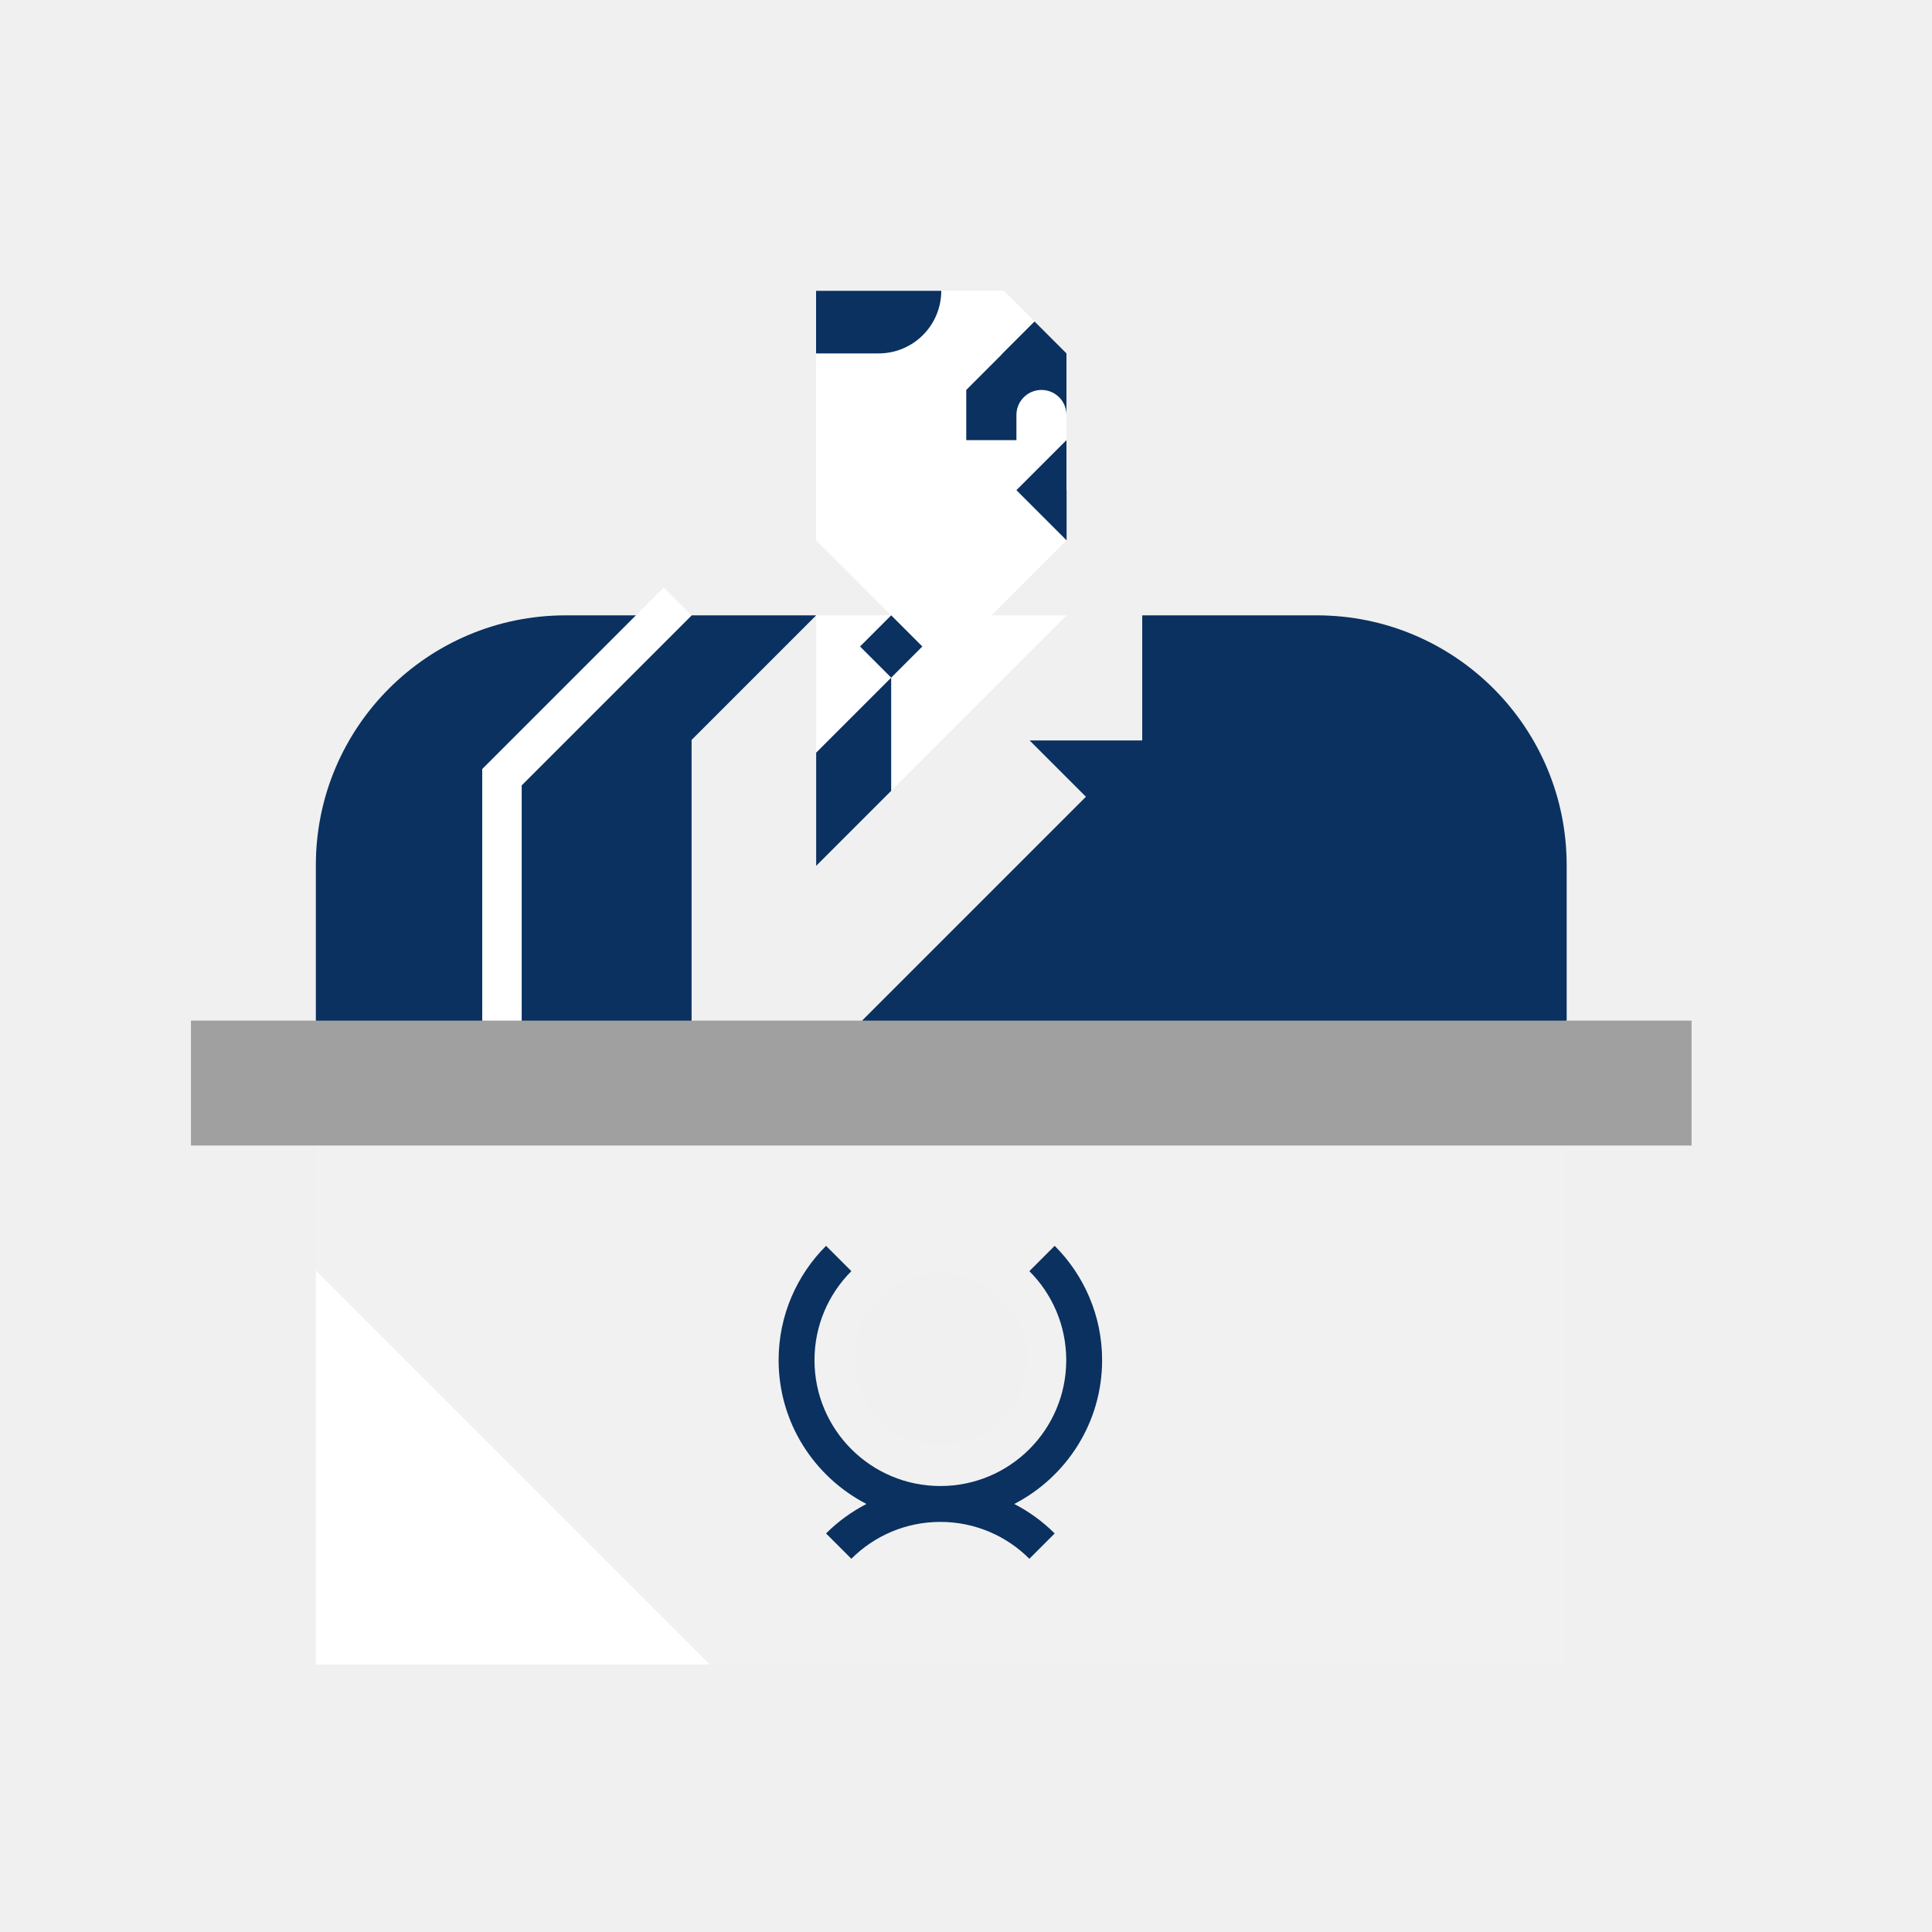
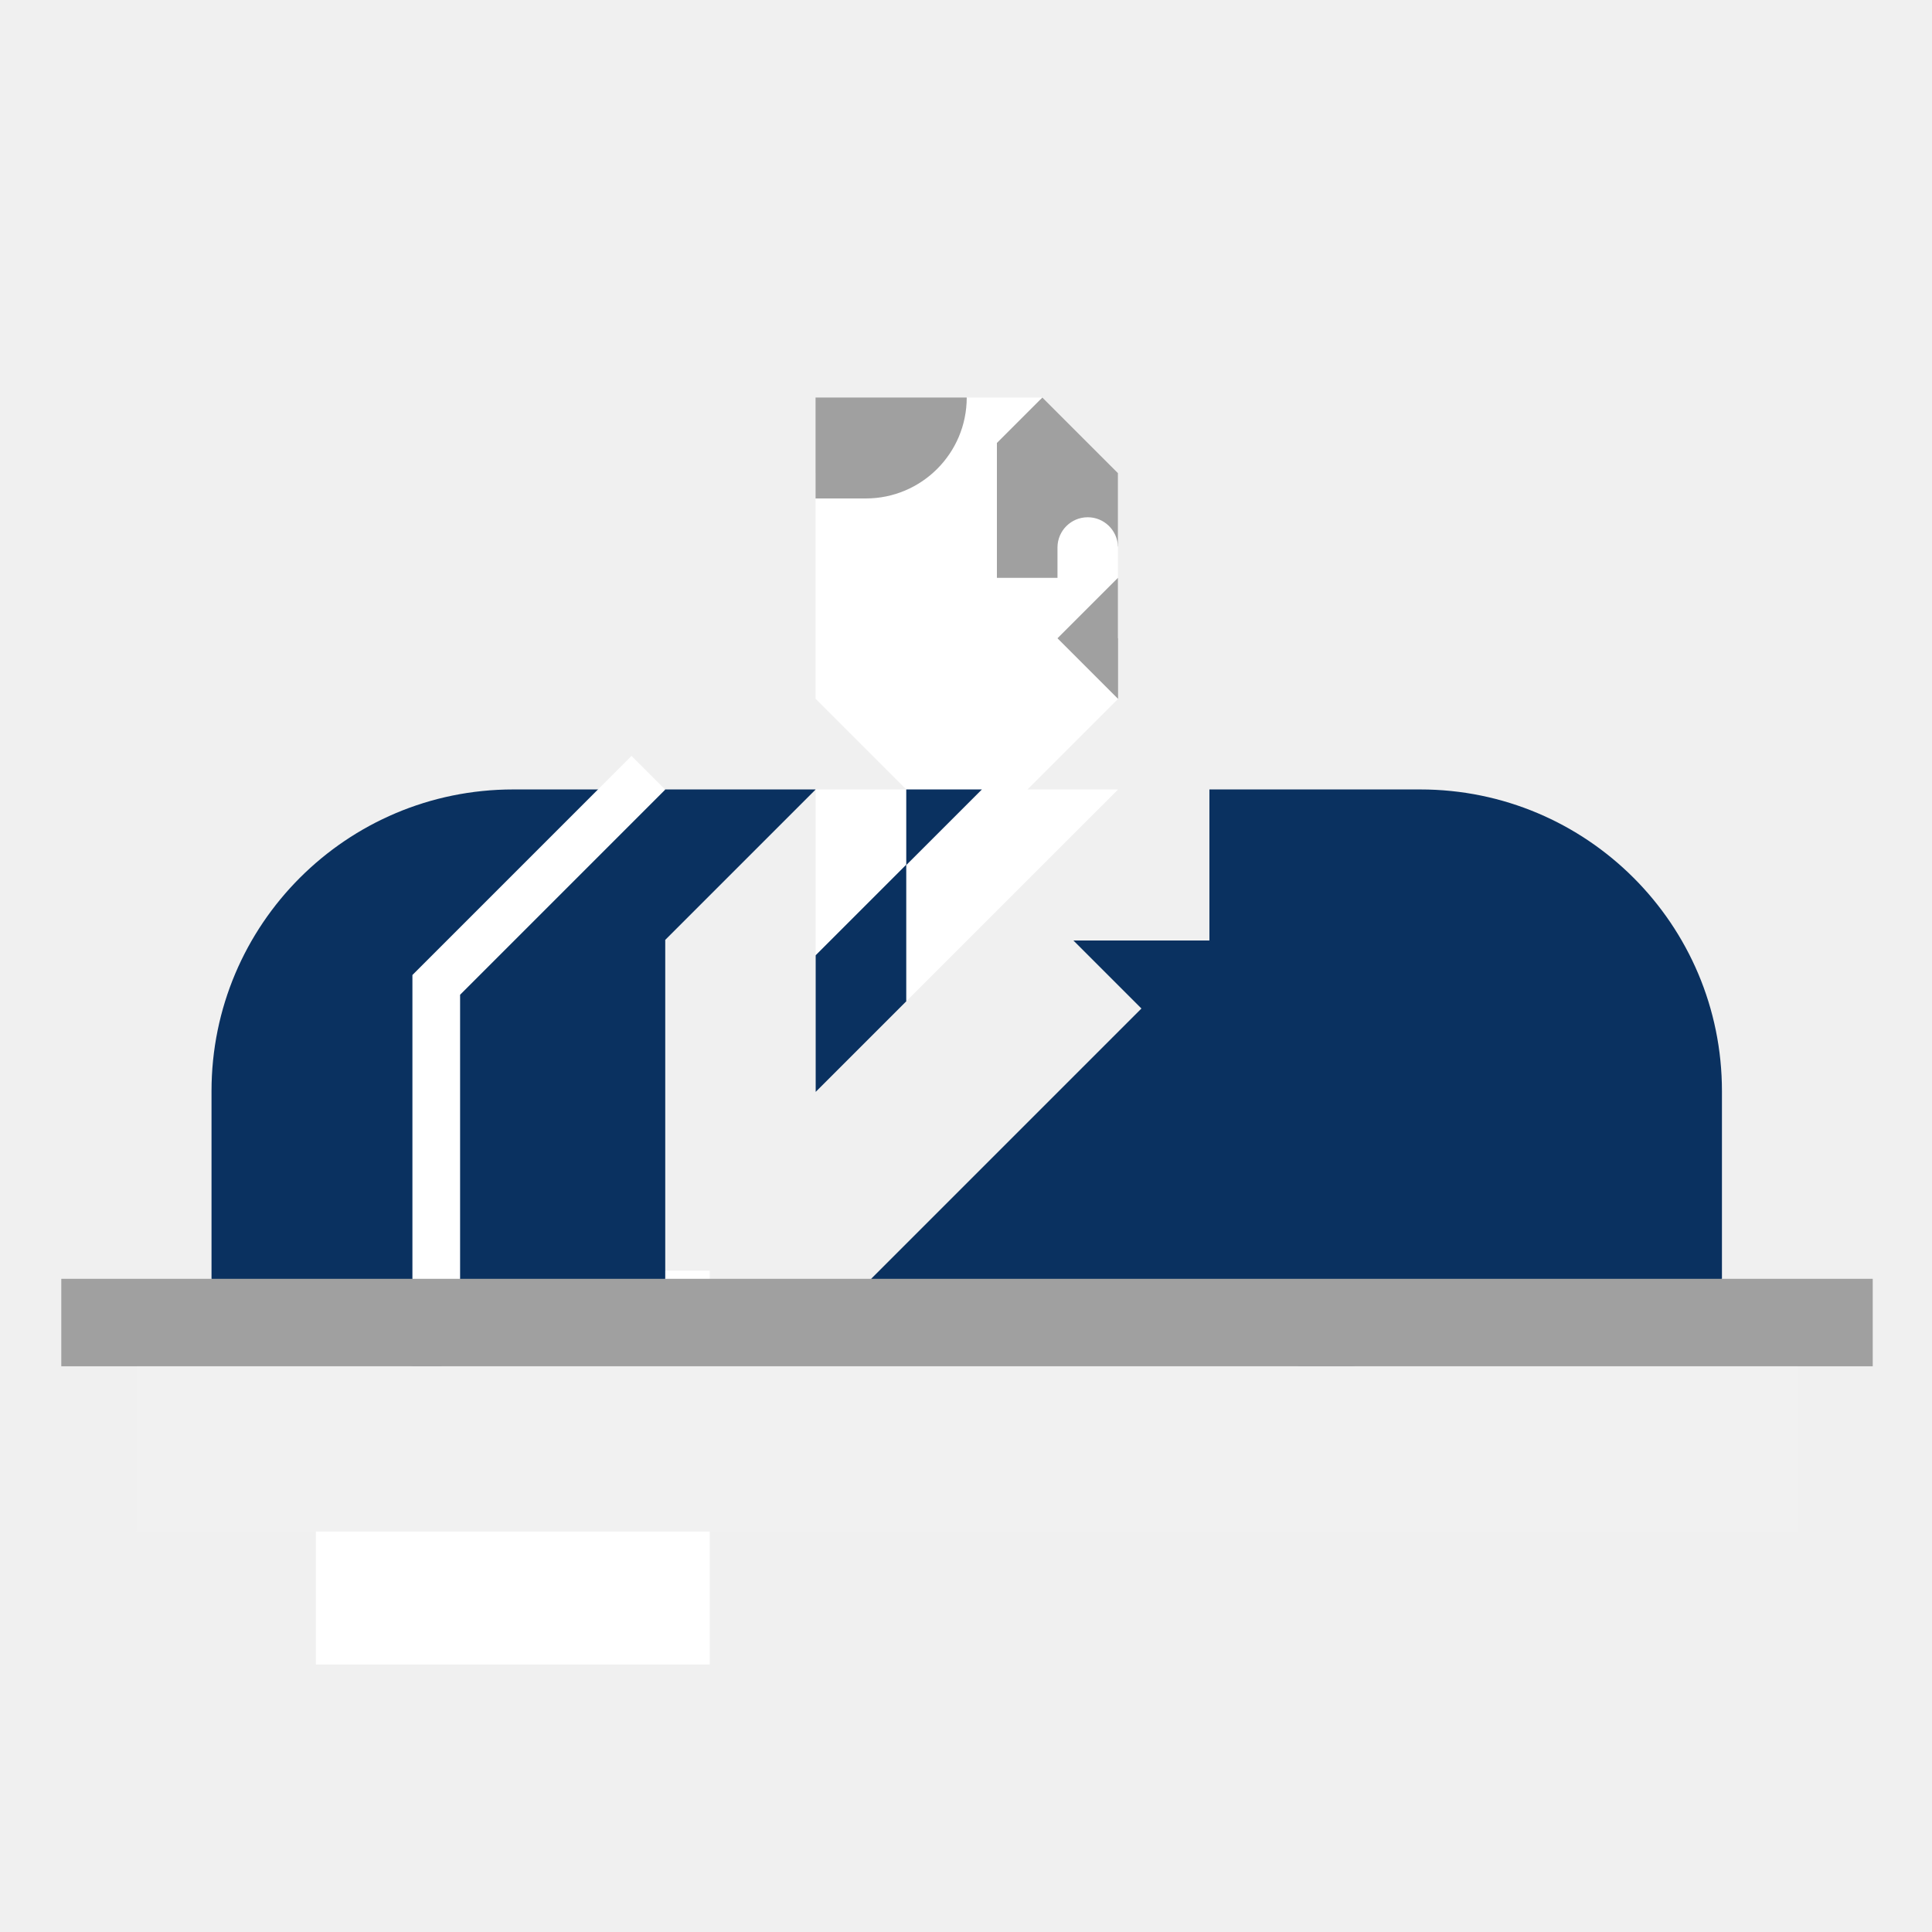
- <svg xmlns="http://www.w3.org/2000/svg" version="1.1" id="Layer_1" x="0px" y="0px" viewBox="0 0 650 650" enable-background="new 0 0 650 650" xml:space="preserve">
-   <path fill="#0A3160" d="M232.678,248.943l41.916-41.915h-84.278v0c-46.42,0-84.051,37.631-84.051,84.051v52.292L166,369.333  l66.678-25.962V248.943z" />
-   <polygon fill="#FFFFFF" points="232.678,207.074 223.285,197.681 162.239,258.728 162.239,343.371 168,350.667 175.522,343.371   175.522,264.23 " />
-   <path fill="#0A3160" d="M443.036,207.028H384.29v42.09h-37.884l18.942,18.942l-75.311,75.311l127.297,25.962l109.754-25.962v-52.292  v0C527.087,244.659,489.457,207.028,443.036,207.028z" />
-   <rect x="106.265" y="427.485" fill="#FFFFFF" width="132.515" height="132.514" />
-   <path fill="#F1F1F1" d="M106.265,385.396v42.09L238.78,560h288.307V385.396l-210.411-21.012L106.265,385.396z M316.376,486.217  c-15.985,0-28.944-12.959-28.944-28.944c0-15.985,12.959-28.944,28.944-28.944s28.944,12.959,28.944,28.944  C345.32,473.258,332.362,486.217,316.376,486.217z" />
-   <path fill="#0A3160" d="M370.794,457.608c0-15.003-6.103-28.607-15.957-38.461l-8.517,8.517c7.663,7.663,12.403,18.25,12.403,29.944  c0,23.388-18.96,42.348-42.348,42.348s-42.348-18.96-42.348-42.348c0-11.694,4.74-22.281,12.404-29.944l-8.517-8.517  c-9.854,9.854-15.957,23.458-15.957,38.461c0,21.052,12.024,39.337,29.558,48.383c-5.038,2.599-9.629,5.949-13.602,9.922  l8.517,8.517c7.663-7.663,18.25-12.403,29.944-12.403s22.281,4.74,29.944,12.403l8.517-8.517c-3.973-3.973-8.564-7.322-13.602-9.922  C358.77,496.945,370.794,478.66,370.794,457.608z" />
-   <polygon fill="#0A3160" points="358.796,139.276 358.796,118.9 348.053,108.156 310.307,131.193 325,172 " />
-   <path fill="#FFFFFF" d="M358.859,207.028h-25.251l25.189-25.189v-0.083v-0.009l-8.394-16.834l8.394-16.834l0-8.803  c-0.181-4.493-3.871-8.083-8.408-8.083c-4.654,0-8.426,3.772-8.426,8.426v8.426v0.029h-16.88v-16.88v0l11.903-11.903l-0.033-0.033  l11.1-11.1L337.737,97.84l-21.061,0l-42.119,21.06h0v62.856l25.272,25.272h-25.235v46.192l25.234,12.839L358.859,207.028z" />
-   <rect x="292.418" y="210.097" transform="matrix(-0.7071 0.7071 -0.7071 -0.7071 665.639 159.2965)" fill="#0A3160" width="14.819" height="14.819" />
-   <polygon fill="#0A3160" points="299.828,227.985 274.594,253.22 274.594,291.293 299.828,266.059 " />
-   <path fill="#0A3160" d="M295.616,97.84L295.616,97.84l-21.06,0v21.06h21.06v0c11.631,0,21.059-9.429,21.059-21.06H295.616z" />
-   <rect x="64.241" y="343.371" fill="#A0A0A0" width="504.872" height="42.025" />
-   <polygon fill="#0A3160" points="358.796,164.912 358.796,148.078 341.962,164.912 341.962,164.912 358.843,181.793 358.843,164.912   " />
+ <svg xmlns="http://www.w3.org/2000/svg" version="1.1" id="Layer_1" x="0px" y="0px" width="650px" height="650px" viewBox="0 0 650 650" enable-background="new 0 0 650 650" xml:space="preserve">
+   <rect x="106.266" y="427.485" fill="#FFFFFF" width="132.514" height="132.515" />
+   <g>
+     <path fill="#0A3160" d="M223.813,316.216l50.616-50.615h-101.77l0,0c-56.055,0-101.496,45.441-101.496,101.496v63.146   l72.133,31.351l80.517-31.351V316.216z" />
+     <polygon fill="#FFFFFF" points="223.813,265.657 212.471,254.315 138.754,328.032 138.754,430.243 145.711,439.053    154.794,430.243 154.794,334.676  " />
+     <path fill="#0A3160" d="M477.833,265.601h-70.94v50.827h-45.747l22.874,22.874l-90.942,90.942l153.718,31.351l132.534-31.351   v-63.146v0C579.328,311.042,533.887,265.601,477.833,265.601z" />
+     <polygon fill="#A0A0A0" points="376.108,183.787 376.108,159.182 350.677,133.75 308.786,165.644 335.297,223.303  " />
+     <path fill="#FFFFFF" d="M376.183,265.601h-30.492l30.417-30.417v-0.101v-0.011l-10.136-20.328l10.136-20.328l0-10.63   c-0.219-5.426-4.674-9.761-10.153-9.761c-5.62,0-10.175,4.555-10.175,10.174v10.175v0.035h-20.384v-20.384l0,0V154.41l0-5.379   l15.281-15.281l0,0h-25.432l-50.861,25.431l0,0v75.902l30.517,30.518h-30.472v55.779l30.472,15.503L376.183,265.601z" />
+     <polygon fill="#0A3160" points="304.9,290.908 274.428,321.38 274.428,367.356 304.9,336.884  " />
+     <polygon fill="#A0A0A0" points="376.108,214.744 376.108,194.417 355.78,214.744 355.78,214.744 376.164,235.128 376.164,214.744     " />
+     <path fill="#A0A0A0" d="M291.297,133.75L291.297,133.75l-16.914,0v33.949h16.914v0c18.749,0,33.948-15.199,33.948-33.948H291.297z" />
+   </g>
+   <rect x="20.621" y="430.243" fill="#A0A0A0" width="609.437" height="29.428" />
+   <rect x="45.985" y="459.671" fill="#F1F1F1" width="558.707" height="55.601" />
+   <polygon fill="#0A3160" points="304.9,291.052 304.9,265.601 330.351,265.601 " />
</svg>
